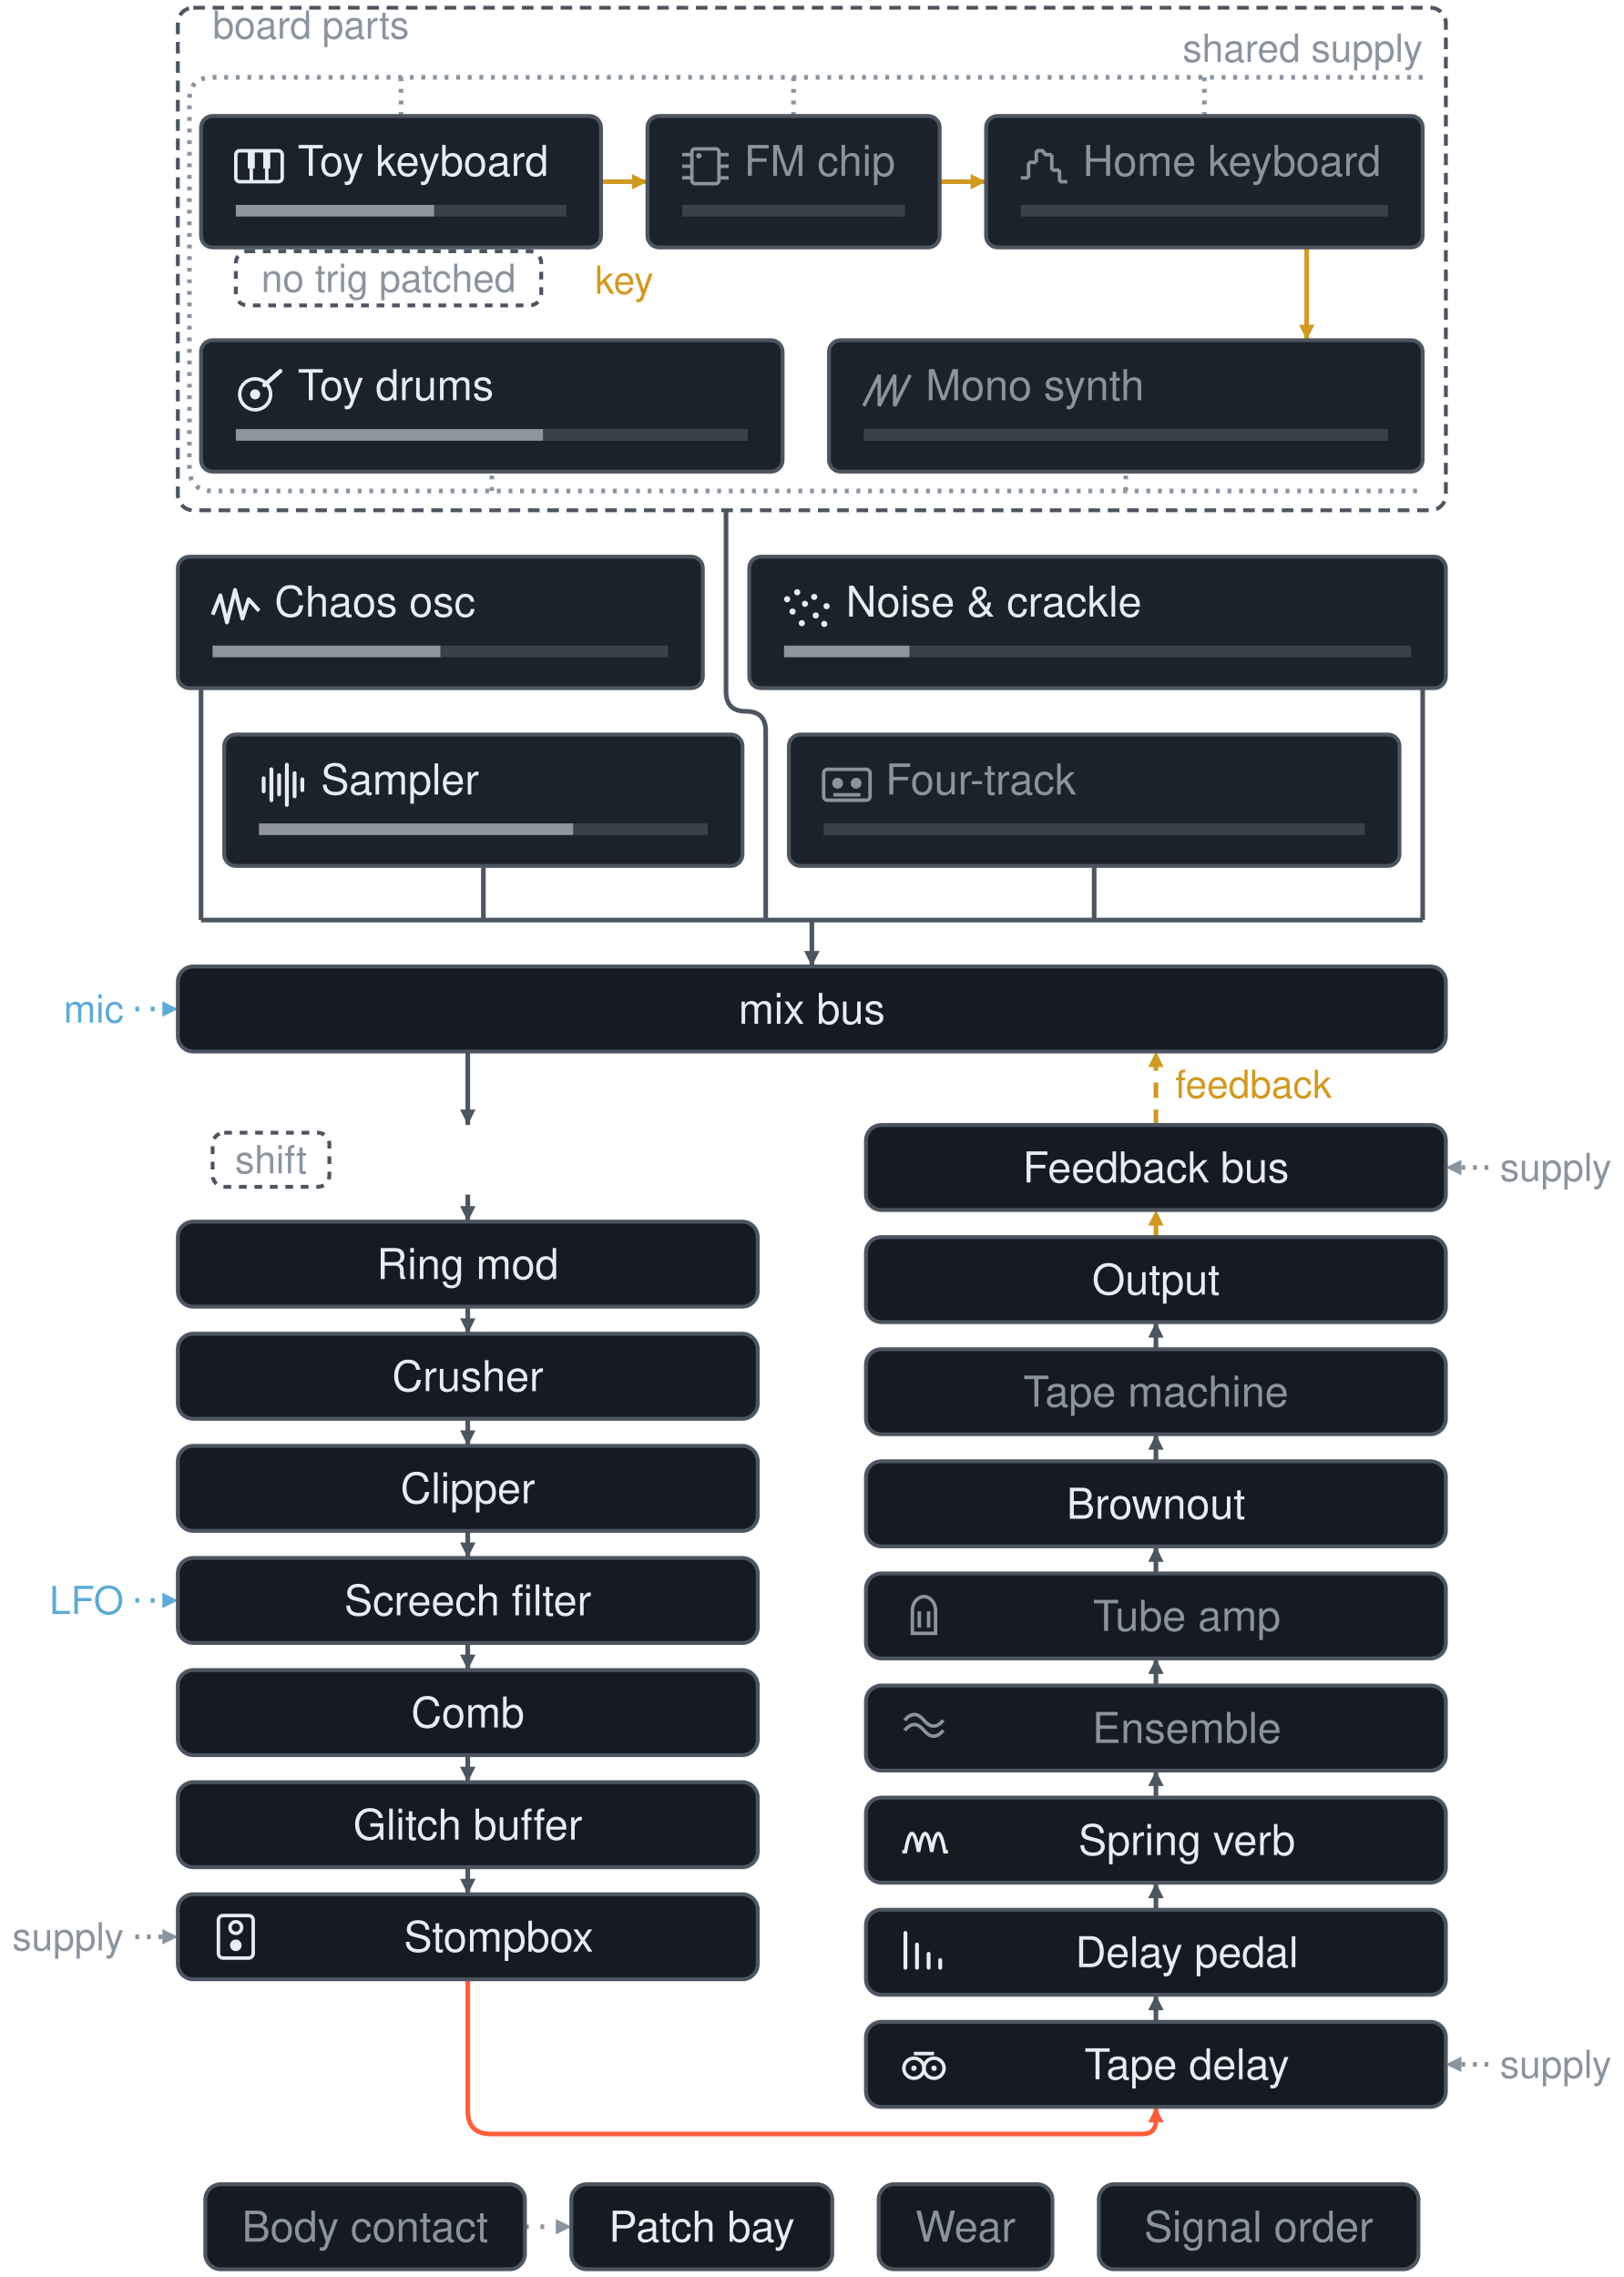
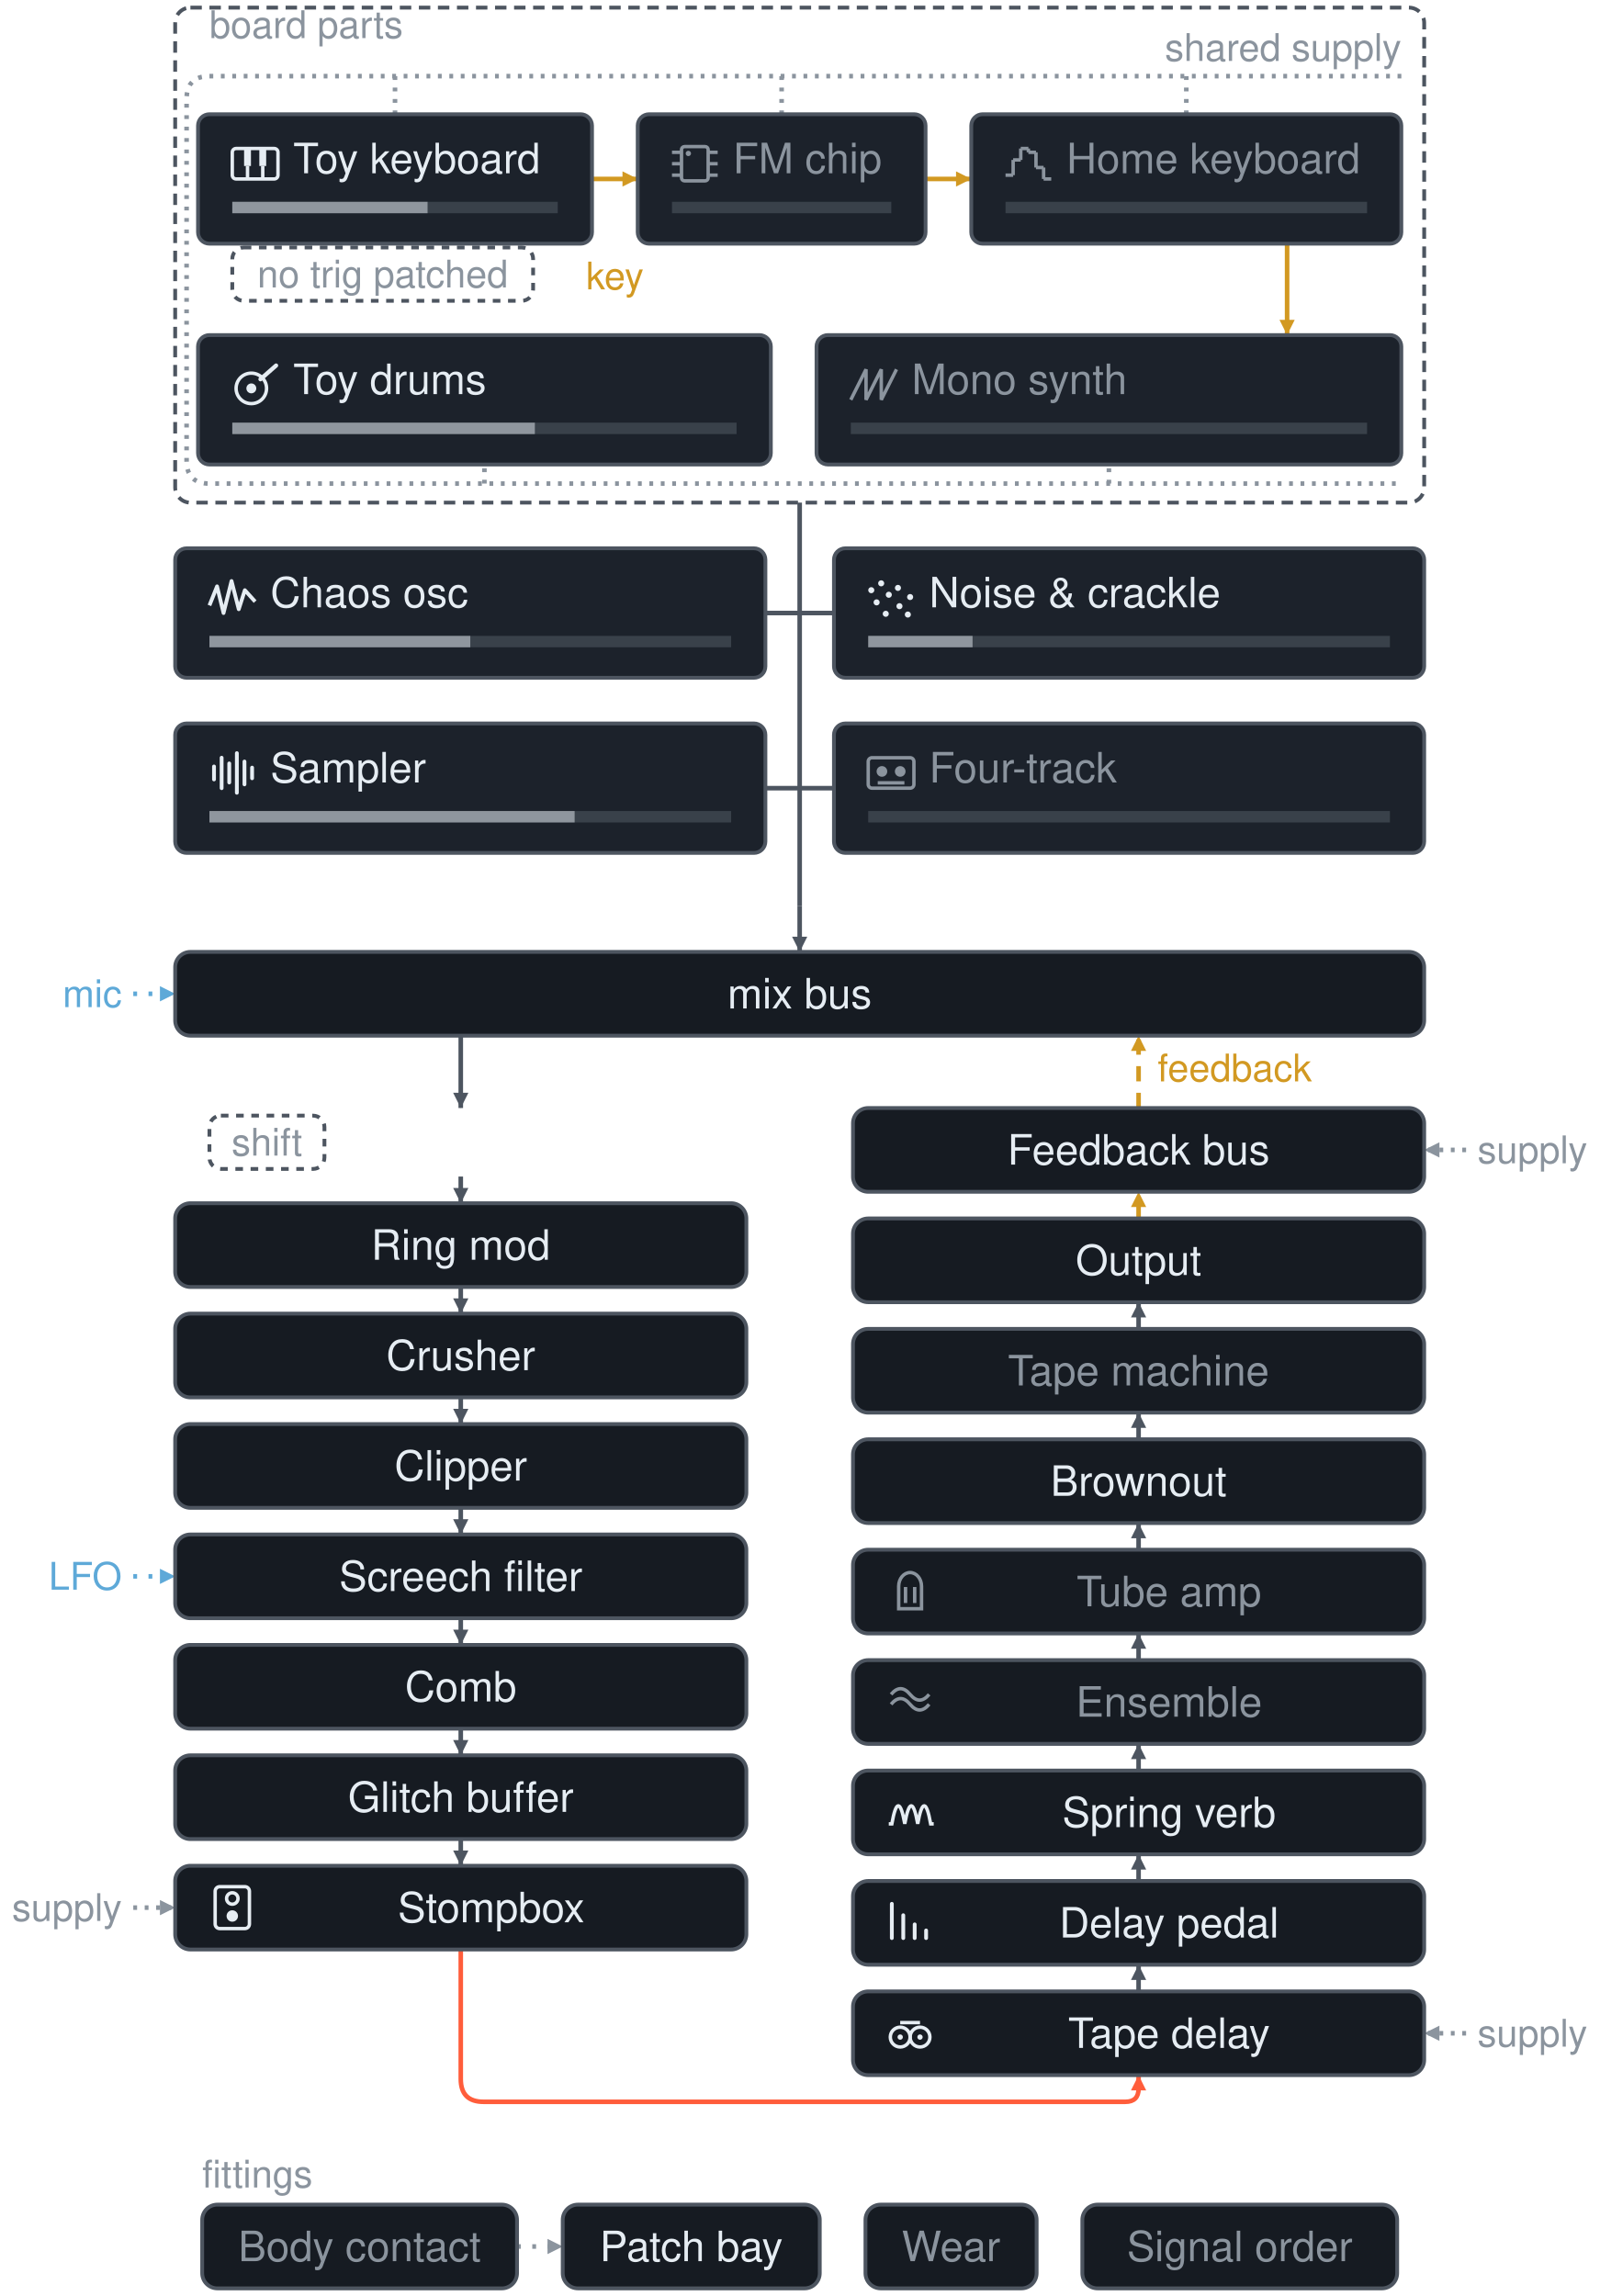
- <svg xmlns="http://www.w3.org/2000/svg" viewBox="0 0 420 589" width="420" height="589" font-family="Helvetica, Arial, sans-serif">
+ <svg xmlns="http://www.w3.org/2000/svg" viewBox="0 0 420 603" width="420" height="603" font-family="Helvetica, Arial, sans-serif">
  <g class="wire">
    <path class="line" d="M 368 20 L 55 20 Q 49 20 49 26 L 49 121 Q 49 127 55 127 L 368 127" fill="none" stroke="#8b949e" stroke-width="1.2" stroke-dasharray="1 2" />
    <path class="head" d="" fill="#8b949e" />
    <text x="368" y="16" fill="#8b949e" font-size="10" text-anchor="end">shared supply</text>
  </g>
  <g class="wire">
    <path class="line" d="M 103.73 20 L 103.73 30" fill="none" stroke="#8b949e" stroke-width="1.2" stroke-dasharray="1 2" />
    <path class="head" d="" fill="#8b949e" />
  </g>
  <g class="wire">
    <path class="line" d="M 127.21 127 L 127.21 122" fill="none" stroke="#8b949e" stroke-width="1.2" stroke-dasharray="1 2" />
    <path class="head" d="" fill="#8b949e" />
  </g>
  <g class="wire">
    <path class="line" d="M 205.26 20 L 205.26 30" fill="none" stroke="#8b949e" stroke-width="1.2" stroke-dasharray="1 2" />
    <path class="head" d="" fill="#8b949e" />
  </g>
  <g class="wire">
    <path class="line" d="M 311.53 20 L 311.53 30" fill="none" stroke="#8b949e" stroke-width="1.2" stroke-dasharray="1 2" />
    <path class="head" d="" fill="#8b949e" />
  </g>
  <g class="wire">
    <path class="line" d="M 291.21 127 L 291.21 122" fill="none" stroke="#8b949e" stroke-width="1.2" stroke-dasharray="1 2" />
    <path class="head" d="" fill="#8b949e" />
  </g>
  <g class="wire">
    <path class="line" d="M 155.47 47 L 167.47 47" fill="none" stroke="#d29922" stroke-width="1.2" />
    <path class="head" d="M 167.47 47 L 163.47 49 L 163.47 45 Z" fill="#d29922" />
    <text x="161.467" y="76" fill="#d29922" font-size="10" text-anchor="middle">key</text>
  </g>
  <g class="wire">
    <path class="line" d="M 243.06 47 L 255.06 47" fill="none" stroke="#d29922" stroke-width="1.2" />
    <path class="head" d="M 255.06 47 L 251.06 49 L 251.06 45 Z" fill="#d29922" />
  </g>
  <g class="wire">
    <path class="line" d="M 338 64 L 338 88" fill="none" stroke="#d29922" stroke-width="1.2" />
    <path class="head" d="M 338 88 L 336 84 L 340 84 Z" fill="#d29922" />
  </g>
  <g class="wire">
-     <path class="line" d="M 187.8 132 L 187.8 178.87 Q 187.8 184 192.93 184 L 192.93 184 Q 198.06 184 198.06 189.13 L 198.06 238" fill="none" stroke="#4d5560" stroke-width="1.2" />
-     <path class="head" d="" fill="#4d5560" />
-   </g>
-   <g class="wire">
-     <path class="line" d="M 52 178 L 52 238" fill="none" stroke="#4d5560" stroke-width="1.2" />
-     <path class="head" d="" fill="#4d5560" />
-   </g>
-   <g class="wire">
-     <path class="line" d="M 368 178 L 368 238" fill="none" stroke="#4d5560" stroke-width="1.2" />
-     <path class="head" d="" fill="#4d5560" />
-   </g>
-   <g class="wire">
-     <path class="line" d="M 125.03 224 L 125.03 238" fill="none" stroke="#4d5560" stroke-width="1.2" />
-     <path class="head" d="" fill="#4d5560" />
-   </g>
-   <g class="wire">
-     <path class="line" d="M 283.03 224 L 283.03 238" fill="none" stroke="#4d5560" stroke-width="1.2" />
-     <path class="head" d="" fill="#4d5560" />
-   </g>
-   <g class="wire">
-     <path class="line" d="M 52 238 L 368 238" fill="none" stroke="#4d5560" stroke-width="1.2" />
+     <path class="line" d="M 210 132 L 210 238" fill="none" stroke="#4d5560" stroke-width="1.2" />
+     <path class="head" d="" fill="#4d5560" />
+   </g>
+   <g class="wire">
+     <path class="line" d="M 201 161 L 210 161" fill="none" stroke="#4d5560" stroke-width="1.2" />
+     <path class="head" d="" fill="#4d5560" />
+   </g>
+   <g class="wire">
+     <path class="line" d="M 219 161 L 210 161" fill="none" stroke="#4d5560" stroke-width="1.2" />
+     <path class="head" d="" fill="#4d5560" />
+   </g>
+   <g class="wire">
+     <path class="line" d="M 201 207 L 210 207" fill="none" stroke="#4d5560" stroke-width="1.2" />
+     <path class="head" d="" fill="#4d5560" />
+   </g>
+   <g class="wire">
+     <path class="line" d="M 219 207 L 210 207" fill="none" stroke="#4d5560" stroke-width="1.2" />
    <path class="head" d="" fill="#4d5560" />
  </g>
  <g class="wire">
    <path class="line" d="M 210 238 L 210 250" fill="none" stroke="#4d5560" stroke-width="1.2" />
    <path class="head" d="M 210 250 L 208 246 L 212 246 Z" fill="#4d5560" />
  </g>
  <g class="wire">
    <path class="line" d="M 121 272 L 121 291" fill="none" stroke="#4d5560" stroke-width="1.2" />
    <path class="head" d="M 121 291 L 119 287 L 123 287 Z" fill="#4d5560" />
  </g>
  <g class="wire">
    <path class="line" d="M 121 309 L 121 316" fill="none" stroke="#4d5560" stroke-width="1.2" />
    <path class="head" d="M 121 316 L 119 312 L 123 312 Z" fill="#4d5560" />
  </g>
  <g class="wire">
    <path class="line" d="M 121 338 L 121 345" fill="none" stroke="#4d5560" stroke-width="1.2" />
    <path class="head" d="M 121 345 L 119 341 L 123 341 Z" fill="#4d5560" />
  </g>
  <g class="wire">
    <path class="line" d="M 121 367 L 121 374" fill="none" stroke="#4d5560" stroke-width="1.2" />
    <path class="head" d="M 121 374 L 119 370 L 123 370 Z" fill="#4d5560" />
  </g>
  <g class="wire">
    <path class="line" d="M 121 396 L 121 403" fill="none" stroke="#4d5560" stroke-width="1.2" />
    <path class="head" d="M 121 403 L 119 399 L 123 399 Z" fill="#4d5560" />
  </g>
  <g class="wire">
    <path class="line" d="M 121 425 L 121 432" fill="none" stroke="#4d5560" stroke-width="1.2" />
    <path class="head" d="M 121 432 L 119 428 L 123 428 Z" fill="#4d5560" />
  </g>
  <g class="wire">
    <path class="line" d="M 121 454 L 121 461" fill="none" stroke="#4d5560" stroke-width="1.2" />
    <path class="head" d="M 121 461 L 119 457 L 123 457 Z" fill="#4d5560" />
  </g>
  <g class="wire">
    <path class="line" d="M 121 483 L 121 490" fill="none" stroke="#4d5560" stroke-width="1.2" />
    <path class="head" d="M 121 490 L 119 486 L 123 486 Z" fill="#4d5560" />
  </g>
  <g class="wire">
    <path class="line" d="M 299 523 L 299 516" fill="none" stroke="#4d5560" stroke-width="1.2" />
    <path class="head" d="M 299 516 L 301 520 L 297 520 Z" fill="#4d5560" />
  </g>
  <g class="wire">
    <path class="line" d="M 299 494 L 299 487" fill="none" stroke="#4d5560" stroke-width="1.2" />
    <path class="head" d="M 299 487 L 301 491 L 297 491 Z" fill="#4d5560" />
  </g>
  <g class="wire">
    <path class="line" d="M 299 465 L 299 458" fill="none" stroke="#4d5560" stroke-width="1.2" />
    <path class="head" d="M 299 458 L 301 462 L 297 462 Z" fill="#4d5560" />
  </g>
  <g class="wire">
    <path class="line" d="M 299 436 L 299 429" fill="none" stroke="#4d5560" stroke-width="1.2" />
    <path class="head" d="M 299 429 L 301 433 L 297 433 Z" fill="#4d5560" />
  </g>
  <g class="wire">
    <path class="line" d="M 299 407 L 299 400" fill="none" stroke="#4d5560" stroke-width="1.2" />
    <path class="head" d="M 299 400 L 301 404 L 297 404 Z" fill="#4d5560" />
  </g>
  <g class="wire">
    <path class="line" d="M 299 378 L 299 371" fill="none" stroke="#4d5560" stroke-width="1.2" />
    <path class="head" d="M 299 371 L 301 375 L 297 375 Z" fill="#4d5560" />
  </g>
  <g class="wire">
    <path class="line" d="M 299 349 L 299 342" fill="none" stroke="#4d5560" stroke-width="1.2" />
    <path class="head" d="M 299 342 L 301 346 L 297 346 Z" fill="#4d5560" />
  </g>
  <g class="wire">
    <path class="line" d="M 121 512 L 121 546 Q 121 552 127 552 L 295.5 552 Q 299 552 299 548.5 L 299 545" fill="none" stroke="#ff5d3b" stroke-width="1.2" />
    <path class="head" d="M 299 545 L 301 549 L 297 549 Z" fill="#ff5d3b" />
  </g>
  <g class="wire">
    <path class="line" d="M 299 320 L 299 313" fill="none" stroke="#d29922" stroke-width="1.2" stroke-dasharray="4 3" />
    <path class="head" d="M 299 313 L 301 317 L 297 317 Z" fill="#d29922" />
  </g>
  <g class="wire">
    <path class="line" d="M 299 291 L 299 272" fill="none" stroke="#d29922" stroke-width="1.2" stroke-dasharray="4 3" />
    <path class="head" d="M 299 272 L 301 276 L 297 276 Z" fill="#d29922" />
    <text x="304" y="284" fill="#d29922" font-size="10" text-anchor="start">feedback</text>
  </g>
  <g class="wire">
-     <path class="line" d="M 135.78 576 L 147.78 576" fill="none" stroke="#8b949e" stroke-width="1.2" stroke-dasharray="1 3" />
-     <path class="head" d="M 147.78 576 L 143.78 578 L 143.78 574 Z" fill="#8b949e" />
+     <path class="line" d="M 135.78 590 L 147.78 590" fill="none" stroke="#8b949e" stroke-width="1.2" stroke-dasharray="1 3" />
+     <path class="head" d="M 147.78 590 L 143.78 592 L 143.78 588 Z" fill="#8b949e" />
  </g>
  <g class="wire">
    <path class="line" d="M 35 261 L 46 261" fill="none" stroke="#5ea9d8" stroke-width="1.2" stroke-dasharray="1 3" />
    <path class="head" d="M 46 261 L 42 263 L 42 259 Z" fill="#5ea9d8" />
  </g>
  <g class="wire">
    <path class="line" d="M 385 302 L 374 302" fill="none" stroke="#8b949e" stroke-width="1.2" stroke-dasharray="1 2" />
    <path class="head" d="M 374 302 L 378 300 L 378 304 Z" fill="#8b949e" />
  </g>
  <g class="wire">
    <path class="line" d="M 35 414 L 46 414" fill="none" stroke="#5ea9d8" stroke-width="1.2" stroke-dasharray="1 3" />
    <path class="head" d="M 46 414 L 42 416 L 42 412 Z" fill="#5ea9d8" />
  </g>
  <g class="wire">
    <path class="line" d="M 35 501 L 46 501" fill="none" stroke="#8b949e" stroke-width="1.2" stroke-dasharray="1 2" />
    <path class="head" d="M 46 501 L 42 503 L 42 499 Z" fill="#8b949e" />
  </g>
  <g class="wire">
    <path class="line" d="M 385 534 L 374 534" fill="none" stroke="#8b949e" stroke-width="1.2" stroke-dasharray="1 2" />
    <path class="head" d="M 374 534 L 378 532 L 378 536 Z" fill="#8b949e" />
  </g>
  <g class="node">
    <rect x="46" y="2" width="328" height="130" rx="4" fill="none" stroke="#4d5560" stroke-dasharray="3 2" />
    <text x="55" y="10" fill="#8b949e" font-size="10" text-anchor="start">board parts</text>
  </g>
  <g class="node">
    <rect class="box" x="52" y="30" width="103.467" height="34" rx="3" fill="#1c222b" stroke="#4d5560" stroke-width="1" />
    <g class="glyph">
      <rect x="61" y="39" width="12" height="8" rx="1" fill="none" stroke="#e6edf3" stroke-width="0.9" />
      <path d="M 65 43.6 V 47 M 69 43.6 V 47" stroke="#e6edf3" stroke-width="0.9" />
      <rect x="64.1" y="39" width="1.8" height="4.6" fill="#e6edf3" />
      <rect x="68.1" y="39" width="1.8" height="4.6" fill="#e6edf3" />
    </g>
    <text x="77" y="45.5" fill="#e6edf3" font-size="11" text-anchor="start">Toy keyboard</text>
    <rect x="61" y="53" width="85.467" height="3" fill="#4d5560" fill-opacity="0.6" />
    <rect x="61" y="53" width="51.28" height="3" fill="#e6edf3" fill-opacity="0.5" />
  </g>
  <g class="node">
    <rect class="box" x="52" y="88" width="150.427" height="34" rx="3" fill="#1c222b" stroke="#4d5560" stroke-width="1" />
    <g class="glyph">
      <circle cx="66" cy="102" r="4" fill="none" stroke="#e6edf3" stroke-width="0.9" />
      <circle cx="66" cy="102" r="1.3" fill="#e6edf3" />
      <path d="M 72.5 96 L 68.4 99.6" stroke="#e6edf3" stroke-width="1.1" stroke-linecap="round" />
    </g>
    <text x="77" y="103.5" fill="#e6edf3" font-size="11" text-anchor="start">Toy drums</text>
    <rect x="61" y="111" width="132.427" height="3" fill="#4d5560" fill-opacity="0.6" />
    <rect x="61" y="111" width="79.456" height="3" fill="#e6edf3" fill-opacity="0.5" />
  </g>
  <g class="node">
    <rect class="box" x="167.467" y="30" width="75.592" height="34" rx="3" fill="#1c222b" stroke="#4d5560" stroke-width="1" />
    <g class="glyph">
      <rect x="178.967" y="38.5" width="7" height="9" rx="0.8" fill="none" stroke="#8b949e" stroke-width="0.9" />
      <path d="M 176.467 40 h 2.5 M 185.967 40 h 2.5 M 176.467 43 h 2.5 M 185.967 43 h 2.5 M 176.467 46 h 2.5 M 185.967 46 h 2.5" stroke="#8b949e" stroke-width="0.9" />
      <circle cx="180.767" cy="40.3" r="0.7" fill="#8b949e" />
    </g>
    <text x="192.467" y="45.5" fill="#8b949e" font-size="11" text-anchor="start">FM chip</text>
    <rect x="176.467" y="53" width="57.592" height="3" fill="#4d5560" fill-opacity="0.6" />
  </g>
  <g class="node">
    <rect class="box" x="255.058" y="30" width="112.942" height="34" rx="3" fill="#1c222b" stroke="#4d5560" stroke-width="1" />
    <g class="glyph">
      <path d="M 264.058 46 h 2 M 266.058 42 h 2 M 268.058 39 h 2 M 270.058 40 h 2 M 272.058 44 h 2 M 274.058 47 h 2 M 266.058 46 V 42 M 268.058 42 V 39 M 270.058 39 V 40 M 272.058 40 V 44 M 274.058 44 V 47" fill="none" stroke="#8b949e" stroke-width="0.9" stroke-linejoin="miter" />
    </g>
    <text x="280.058" y="45.5" fill="#8b949e" font-size="11" text-anchor="start">Home keyboard</text>
    <rect x="264.058" y="53" width="94.942" height="3" fill="#4d5560" fill-opacity="0.6" />
  </g>
  <g class="node">
    <rect class="box" x="214.427" y="88" width="153.573" height="34" rx="3" fill="#1c222b" stroke="#4d5560" stroke-width="1" />
    <g class="glyph">
      <path d="M 223.427 105 L 227.427 97 V 105 L 231.427 97 V 105 L 235.427 97" fill="none" stroke="#8b949e" stroke-width="0.9" stroke-linejoin="miter" />
    </g>
    <text x="239.427" y="103.5" fill="#8b949e" font-size="11" text-anchor="start">Mono synth</text>
    <rect x="223.427" y="111" width="135.573" height="3" fill="#4d5560" fill-opacity="0.6" />
  </g>
  <g class="node">
-     <rect class="box" x="46" y="144" width="135.804" height="34" rx="3" fill="#1c222b" stroke="#4d5560" stroke-width="1" />
+     <rect class="box" x="46" y="144" width="155" height="34" rx="3" fill="#1c222b" stroke="#4d5560" stroke-width="1" />
    <g class="glyph">
      <path d="M 55 159 L 57 154 L 58.7 161 L 60.8 152.6 L 62.7 160 L 64.3 155 L 67 158" fill="none" stroke="#e6edf3" stroke-width="1" stroke-linejoin="round" />
    </g>
    <text x="71" y="159.5" fill="#e6edf3" font-size="11" text-anchor="start">Chaos osc</text>
-     <rect x="55" y="167" width="117.804" height="3" fill="#4d5560" fill-opacity="0.6" />
-     <rect x="55" y="167" width="58.902" height="3" fill="#e6edf3" fill-opacity="0.5" />
-   </g>
-   <g class="node">
-     <rect class="box" x="193.804" y="144" width="180.196" height="34" rx="3" fill="#1c222b" stroke="#4d5560" stroke-width="1" />
-     <g class="glyph">
-       <path d="M 203.604 154.2 a 0.8 0.8 0 1 0 0.01 0 M 206.204 152.4 a 0.8 0.8 0 1 0 0.01 0 M 205.004 157.4 a 0.8 0.8 0 1 0 0.01 0 M 208.204 155.4 a 0.8 0.8 0 1 0 0.01 0 M 207.404 160.4 a 0.8 0.8 0 1 0 0.01 0 M 210.604 153.6 a 0.8 0.8 0 1 0 0.01 0 M 211.004 158.4 a 0.8 0.8 0 1 0 0.01 0 M 213.804 156 a 0.8 0.8 0 1 0 0.01 0 M 213.204 160.6 a 0.8 0.8 0 1 0 0.01 0" fill="#e6edf3" />
-     </g>
-     <text x="218.804" y="159.5" fill="#e6edf3" font-size="11" text-anchor="start">Noise &amp; crackle</text>
-     <rect x="202.804" y="167" width="162.196" height="3" fill="#4d5560" fill-opacity="0.6" />
-     <rect x="202.804" y="167" width="32.439" height="3" fill="#e6edf3" fill-opacity="0.5" />
-   </g>
-   <g class="node">
-     <rect class="box" x="58" y="190" width="134.056" height="34" rx="3" fill="#1c222b" stroke="#4d5560" stroke-width="1" />
-     <g class="glyph">
-       <path d="M 68.2 201.3 v 3.4 M 70.2 199 v 8 M 72.2 200.5 v 5 M 74.2 197.8 v 10.4 M 76.2 200 v 6 M 78.2 201.6 v 2.8" stroke="#e6edf3" stroke-width="1" stroke-linecap="round" />
-     </g>
-     <text x="83" y="205.5" fill="#e6edf3" font-size="11" text-anchor="start">Sampler</text>
-     <rect x="67" y="213" width="116.056" height="3" fill="#4d5560" fill-opacity="0.6" />
-     <rect x="67" y="213" width="81.239" height="3" fill="#e6edf3" fill-opacity="0.5" />
-   </g>
-   <g class="node">
-     <rect class="box" x="204.056" y="190" width="157.944" height="34" rx="3" fill="#1c222b" stroke="#4d5560" stroke-width="1" />
-     <g class="glyph">
-       <rect x="213.056" y="199" width="12" height="8" rx="1" fill="none" stroke="#8b949e" stroke-width="0.9" />
-       <circle cx="216.656" cy="202.6" r="1.4" fill="#8b949e" />
-       <circle cx="221.456" cy="202.6" r="1.4" fill="#8b949e" />
-       <path d="M 215.556 205.6 h 7" stroke="#8b949e" stroke-width="0.9" />
-     </g>
-     <text x="229.056" y="205.5" fill="#8b949e" font-size="11" text-anchor="start">Four-track</text>
-     <rect x="213.056" y="213" width="139.944" height="3" fill="#4d5560" fill-opacity="0.6" />
+     <rect x="55" y="167" width="137" height="3" fill="#4d5560" fill-opacity="0.6" />
+     <rect x="55" y="167" width="68.5" height="3" fill="#e6edf3" fill-opacity="0.5" />
+   </g>
+   <g class="node">
+     <rect class="box" x="219" y="144" width="155" height="34" rx="3" fill="#1c222b" stroke="#4d5560" stroke-width="1" />
+     <g class="glyph">
+       <path d="M 228.8 154.2 a 0.8 0.8 0 1 0 0.01 0 M 231.4 152.4 a 0.8 0.8 0 1 0 0.01 0 M 230.2 157.4 a 0.8 0.8 0 1 0 0.01 0 M 233.4 155.4 a 0.8 0.8 0 1 0 0.01 0 M 232.6 160.4 a 0.8 0.8 0 1 0 0.01 0 M 235.8 153.6 a 0.8 0.8 0 1 0 0.01 0 M 236.2 158.4 a 0.8 0.8 0 1 0 0.01 0 M 239 156 a 0.8 0.8 0 1 0 0.01 0 M 238.4 160.6 a 0.8 0.8 0 1 0 0.01 0" fill="#e6edf3" />
+     </g>
+     <text x="244" y="159.5" fill="#e6edf3" font-size="11" text-anchor="start">Noise &amp; crackle</text>
+     <rect x="228" y="167" width="137" height="3" fill="#4d5560" fill-opacity="0.6" />
+     <rect x="228" y="167" width="27.4" height="3" fill="#e6edf3" fill-opacity="0.5" />
+   </g>
+   <g class="node">
+     <rect class="box" x="46" y="190" width="155" height="34" rx="3" fill="#1c222b" stroke="#4d5560" stroke-width="1" />
+     <g class="glyph">
+       <path d="M 56.2 201.3 v 3.4 M 58.2 199 v 8 M 60.2 200.5 v 5 M 62.2 197.8 v 10.4 M 64.2 200 v 6 M 66.2 201.6 v 2.8" stroke="#e6edf3" stroke-width="1" stroke-linecap="round" />
+     </g>
+     <text x="71" y="205.5" fill="#e6edf3" font-size="11" text-anchor="start">Sampler</text>
+     <rect x="55" y="213" width="137" height="3" fill="#4d5560" fill-opacity="0.6" />
+     <rect x="55" y="213" width="95.9" height="3" fill="#e6edf3" fill-opacity="0.5" />
+   </g>
+   <g class="node">
+     <rect class="box" x="219" y="190" width="155" height="34" rx="3" fill="#1c222b" stroke="#4d5560" stroke-width="1" />
+     <g class="glyph">
+       <rect x="228" y="199" width="12" height="8" rx="1" fill="none" stroke="#8b949e" stroke-width="0.9" />
+       <circle cx="231.6" cy="202.6" r="1.4" fill="#8b949e" />
+       <circle cx="236.4" cy="202.6" r="1.4" fill="#8b949e" />
+       <path d="M 230.5 205.6 h 7" stroke="#8b949e" stroke-width="0.9" />
+     </g>
+     <text x="244" y="205.5" fill="#8b949e" font-size="11" text-anchor="start">Four-track</text>
+     <rect x="228" y="213" width="137" height="3" fill="#4d5560" fill-opacity="0.6" />
  </g>
  <g class="node">
    <rect class="box" x="46" y="250" width="328" height="22" rx="4" fill="#161b22" stroke="#4d5560" stroke-width="1" />
    <text x="210" y="264.85" fill="#e6edf3" font-size="11" text-anchor="middle">mix bus</text>
  </g>
  <g class="node" />
  <g class="node">
    <rect class="box" x="46" y="316" width="150" height="22" rx="4" fill="#161b22" stroke="#4d5560" stroke-width="1" />
    <text x="121" y="330.85" fill="#e6edf3" font-size="11" text-anchor="middle">Ring mod</text>
  </g>
  <g class="node">
    <rect class="box" x="46" y="345" width="150" height="22" rx="4" fill="#161b22" stroke="#4d5560" stroke-width="1" />
    <text x="121" y="359.85" fill="#e6edf3" font-size="11" text-anchor="middle">Crusher</text>
  </g>
  <g class="node">
    <rect class="box" x="46" y="374" width="150" height="22" rx="4" fill="#161b22" stroke="#4d5560" stroke-width="1" />
    <text x="121" y="388.85" fill="#e6edf3" font-size="11" text-anchor="middle">Clipper</text>
  </g>
  <g class="node">
    <rect class="box" x="46" y="403" width="150" height="22" rx="4" fill="#161b22" stroke="#4d5560" stroke-width="1" />
    <text x="121" y="417.85" fill="#e6edf3" font-size="11" text-anchor="middle">Screech filter</text>
  </g>
  <g class="node">
    <rect class="box" x="46" y="432" width="150" height="22" rx="4" fill="#161b22" stroke="#4d5560" stroke-width="1" />
    <text x="121" y="446.85" fill="#e6edf3" font-size="11" text-anchor="middle">Comb</text>
  </g>
  <g class="node">
    <rect class="box" x="46" y="461" width="150" height="22" rx="4" fill="#161b22" stroke="#4d5560" stroke-width="1" />
    <text x="121" y="475.85" fill="#e6edf3" font-size="11" text-anchor="middle">Glitch buffer</text>
  </g>
  <g class="node">
    <rect class="box" x="46" y="490" width="150" height="22" rx="4" fill="#161b22" stroke="#4d5560" stroke-width="1" />
    <g class="glyph">
      <rect x="56.5" y="495.5" width="9" height="11" rx="1.2" fill="none" stroke="#e6edf3" stroke-width="0.9" />
      <circle cx="61" cy="498.6" r="1.5" fill="none" stroke="#e6edf3" stroke-width="0.9" />
      <circle cx="61" cy="503.2" r="1.5" fill="#e6edf3" />
    </g>
    <text x="129" y="504.85" fill="#e6edf3" font-size="11" text-anchor="middle">Stompbox</text>
  </g>
  <g class="node">
    <rect class="box" x="224" y="523" width="150" height="22" rx="4" fill="#161b22" stroke="#4d5560" stroke-width="1" />
    <g class="glyph">
      <circle cx="236.4" cy="535" r="2.6" fill="none" stroke="#e6edf3" stroke-width="0.9" />
      <circle cx="236.4" cy="535" r="0.7" fill="#e6edf3" />
      <circle cx="241.6" cy="535" r="2.6" fill="none" stroke="#e6edf3" stroke-width="0.9" />
      <circle cx="241.6" cy="535" r="0.7" fill="#e6edf3" />
      <path d="M 236.4 531.2 H 241.6" stroke="#e6edf3" stroke-width="0.9" />
    </g>
    <text x="307" y="537.85" fill="#e6edf3" font-size="11" text-anchor="middle">Tape delay</text>
  </g>
  <g class="node">
    <rect class="box" x="224" y="494" width="150" height="22" rx="4" fill="#161b22" stroke="#4d5560" stroke-width="1" />
    <g class="glyph">
      <path d="M 234.2 509 v -9 M 237.2 509 v -6 M 240.2 509 v -3.6 M 243.2 509 v -2" stroke="#e6edf3" stroke-width="1" stroke-linecap="round" />
    </g>
    <text x="307" y="508.85" fill="#e6edf3" font-size="11" text-anchor="middle">Delay pedal</text>
  </g>
  <g class="node">
    <rect class="box" x="224" y="465" width="150" height="22" rx="4" fill="#161b22" stroke="#4d5560" stroke-width="1" />
    <g class="glyph">
      <path d="M 233.4 479 h 0.8 q 1.7 -9.5 3.4 0 q 1.7 -9.5 3.4 0 q 1.7 -9.5 3.4 0 h 0.8" fill="none" stroke="#e6edf3" stroke-width="0.9" />
    </g>
    <text x="307" y="479.85" fill="#e6edf3" font-size="11" text-anchor="middle">Spring verb</text>
  </g>
  <g class="node">
    <rect class="box" x="224" y="436" width="150" height="22" rx="4" fill="#161b22" stroke="#4d5560" stroke-width="1" />
    <g class="glyph">
      <path d="M 234 445 q 2.5 -3 5 0 q 2.5 3 5 0" fill="none" stroke="#8b949e" stroke-width="0.9" />
      <path d="M 234 447.6 q 2.5 -3 5 0 q 2.5 3 5 0" fill="none" stroke="#8b949e" stroke-width="0.9" />
    </g>
    <text x="307" y="450.85" fill="#8b949e" font-size="11" text-anchor="middle">Ensemble</text>
  </g>
  <g class="node">
    <rect class="box" x="224" y="407" width="150" height="22" rx="4" fill="#161b22" stroke="#4d5560" stroke-width="1" />
    <g class="glyph">
      <path d="M 236 422.5 V 416.6 a 3 3.6 0 0 1 6 0 V 422.5 z" fill="none" stroke="#8b949e" stroke-width="0.9" />
      <path d="M 237.8 421 V 416.8 M 240.2 421 V 416.8" fill="none" stroke="#8b949e" stroke-width="0.9" />
    </g>
    <text x="307" y="421.85" fill="#8b949e" font-size="11" text-anchor="middle">Tube amp</text>
  </g>
  <g class="node">
    <rect class="box" x="224" y="378" width="150" height="22" rx="4" fill="#161b22" stroke="#4d5560" stroke-width="1" />
    <text x="299" y="392.85" fill="#e6edf3" font-size="11" text-anchor="middle">Brownout</text>
  </g>
  <g class="node">
    <rect class="box" x="224" y="349" width="150" height="22" rx="4" fill="#161b22" stroke="#4d5560" stroke-width="1" />
    <text x="299" y="363.85" fill="#8b949e" font-size="11" text-anchor="middle">Tape machine</text>
  </g>
  <g class="node">
    <rect class="box" x="224" y="320" width="150" height="22" rx="4" fill="#161b22" stroke="#4d5560" stroke-width="1" />
    <text x="299" y="334.85" fill="#e6edf3" font-size="11" text-anchor="middle">Output</text>
  </g>
  <g class="node">
    <rect class="box" x="224" y="291" width="150" height="22" rx="4" fill="#161b22" stroke="#4d5560" stroke-width="1" />
    <text x="299" y="305.85" fill="#e6edf3" font-size="11" text-anchor="middle">Feedback bus</text>
  </g>
  <g class="node">
-     <rect class="box" x="53.095" y="565" width="82.68" height="22" rx="4" fill="#161b22" stroke="#4d5560" stroke-width="1" />
-     <text x="94.435" y="579.85" fill="#8b949e" font-size="11" text-anchor="middle">Body contact</text>
-   </g>
-   <g class="node">
-     <rect class="box" x="147.775" y="565" width="67.5" height="22" rx="4" fill="#161b22" stroke="#4d5560" stroke-width="1" />
-     <text x="181.525" y="579.85" fill="#e6edf3" font-size="11" text-anchor="middle">Patch bay</text>
-   </g>
-   <g class="node">
-     <rect class="box" x="227.275" y="565" width="44.95" height="22" rx="4" fill="#161b22" stroke="#4d5560" stroke-width="1" />
-     <text x="249.75" y="579.85" fill="#8b949e" font-size="11" text-anchor="middle">Wear</text>
-   </g>
-   <g class="node">
-     <rect class="box" x="284.225" y="565" width="82.68" height="22" rx="4" fill="#161b22" stroke="#4d5560" stroke-width="1" />
-     <text x="325.565" y="579.85" fill="#8b949e" font-size="11" text-anchor="middle">Signal order</text>
+     <rect class="box" x="53.095" y="579" width="82.68" height="22" rx="4" fill="#161b22" stroke="#4d5560" stroke-width="1" />
+     <text x="94.435" y="593.85" fill="#8b949e" font-size="11" text-anchor="middle">Body contact</text>
+   </g>
+   <g class="node">
+     <rect class="box" x="147.775" y="579" width="67.5" height="22" rx="4" fill="#161b22" stroke="#4d5560" stroke-width="1" />
+     <text x="181.525" y="593.85" fill="#e6edf3" font-size="11" text-anchor="middle">Patch bay</text>
+   </g>
+   <g class="node">
+     <rect class="box" x="227.275" y="579" width="44.95" height="22" rx="4" fill="#161b22" stroke="#4d5560" stroke-width="1" />
+     <text x="249.75" y="593.85" fill="#8b949e" font-size="11" text-anchor="middle">Wear</text>
+   </g>
+   <g class="node">
+     <rect class="box" x="284.225" y="579" width="82.68" height="22" rx="4" fill="#161b22" stroke="#4d5560" stroke-width="1" />
+     <text x="325.565" y="593.85" fill="#8b949e" font-size="11" text-anchor="middle">Signal order</text>
  </g>
  <g class="node">
    <rect class="box" x="55" y="293" width="30.2" height="14" rx="3" fill="none" stroke="#4d5560" stroke-dasharray="2 2" />
    <text x="70.1" y="303.5" fill="#8b949e" font-size="10" text-anchor="middle">shift</text>
  </g>
  <g class="node">
    <rect class="box" x="61" y="65" width="79" height="14" rx="3" fill="none" stroke="#4d5560" stroke-dasharray="2 2" />
    <text x="100.5" y="75.5" fill="#8b949e" font-size="10" text-anchor="middle">no trig patched</text>
  </g>
  <g class="tap">
    <text x="32" y="264.5" fill="#5ea9d8" font-size="10" text-anchor="end">mic</text>
  </g>
  <g class="tap">
    <text x="388" y="305.5" fill="#8b949e" font-size="10" text-anchor="start">supply</text>
  </g>
  <g class="tap">
    <text x="32" y="417.5" fill="#5ea9d8" font-size="10" text-anchor="end">LFO</text>
  </g>
  <g class="tap">
    <text x="32" y="504.5" fill="#8b949e" font-size="10" text-anchor="end">supply</text>
  </g>
  <g class="tap">
    <text x="388" y="537.5" fill="#8b949e" font-size="10" text-anchor="start">supply</text>
  </g>
+   <g class="tap">
+     <text x="53.095" y="574.5" fill="#8b949e" font-size="10" text-anchor="start">fittings</text>
+   </g>
</svg>
